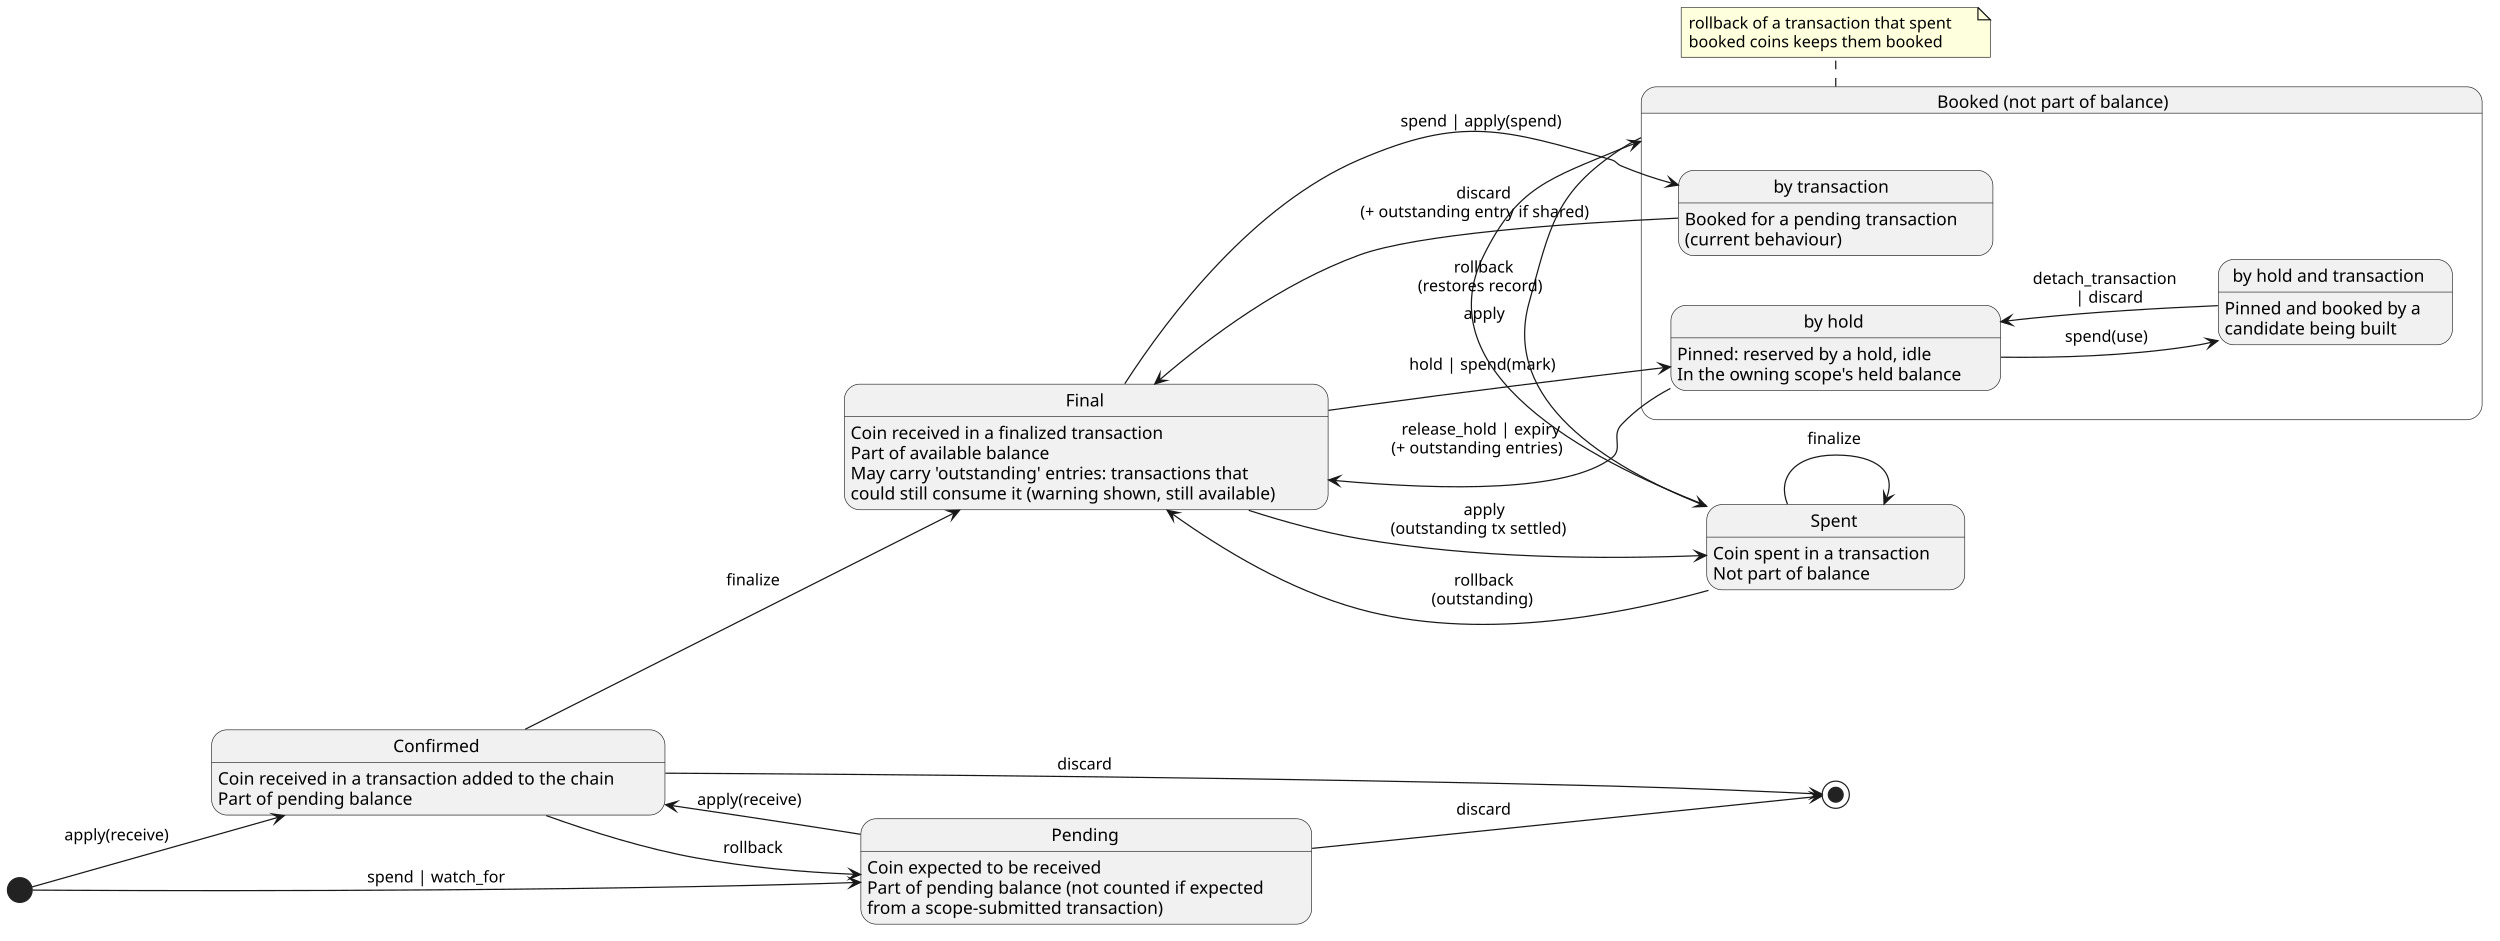
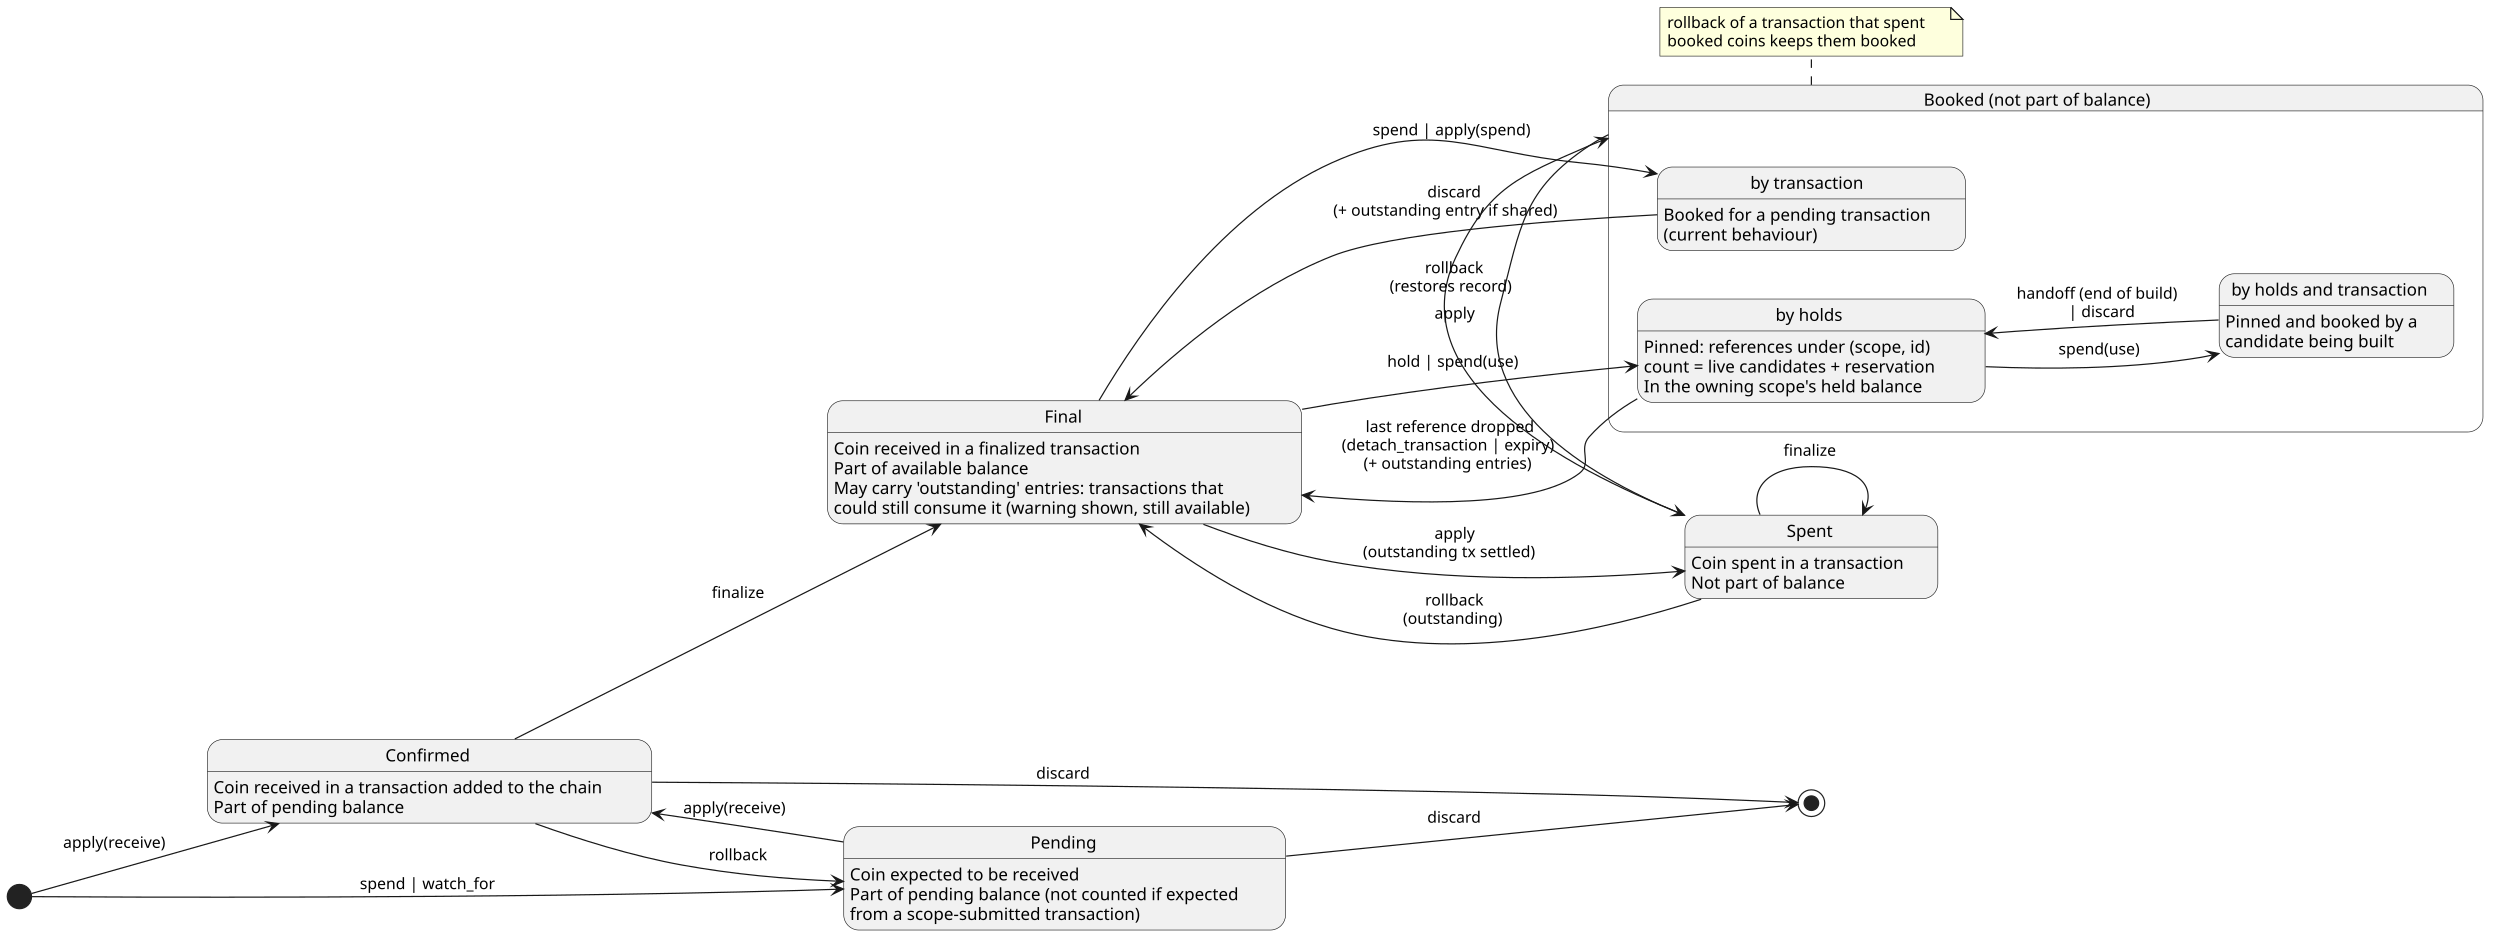
- <svg xmlns="http://www.w3.org/2000/svg" version="1.1" data-diagram-type="STATE" style="width:2020px;height:760px;background:#FFFFFF;" width="2020px" height="760px" viewBox="0 0 2020 760" zoomAndPan="magnify" preserveAspectRatio="none" contentStyleType="text/css">
+ <svg xmlns="http://www.w3.org/2000/svg" version="1.1" data-diagram-type="STATE" style="width:2061px;height:780px;background:#FFFFFF;" width="2061px" height="780px" viewBox="0 0 2061 780" zoomAndPan="magnify" preserveAspectRatio="none" contentStyleType="text/css">
  <defs />
  <g font-family="sans-serif" lengthAdjust="spacing">
    <g class="cluster" data-qualified-name="booked" id="ent0004" data-source-line="8">
-       <path d="M1338.61,70.14 L1993.05,70.14 A12.5,12.5 0 0 1 2005.55,82.64 L2005.55,91.437 L1326.11,91.437 L1326.11,82.64 A12.5,12.5 0 0 1 1338.61,70.14" fill="#F1F1F1" />
-       <rect x="1326.11" y="70.14" width="679.44" height="269" fill="none" style="stroke:#181818;stroke-width:0.5;" rx="12.5" ry="12.5" />
-       <line x1="1326.11" y1="91.437" x2="2005.55" y2="91.437" style="stroke:#181818;stroke-width:0.5;" />
-       <text x="1565.171" y="87.135" fill="#000" font-size="14" textLength="201.318">Booked (not part of balance)</text>
+       <path d="M1338.61,70.14 L2034.46,70.14 A12.5,12.5 0 0 1 2046.96,82.64 L2046.96,91.437 L1326.11,91.437 L1326.11,82.64 A12.5,12.5 0 0 1 1338.61,70.14" fill="#F1F1F1" />
+       <rect x="1326.11" y="70.14" width="720.85" height="286" fill="none" style="stroke:#181818;stroke-width:0.5;" rx="12.5" ry="12.5" />
+       <line x1="1326.11" y1="91.437" x2="2046.96" y2="91.437" style="stroke:#181818;stroke-width:0.5;" />
+       <text x="1585.876" y="87.135" fill="#000" font-size="14" textLength="201.318">Booked (not part of balance)</text>
    </g>
    <g class="entity" data-qualified-name="booked.bookedTx" id="ent0005" data-source-line="9">
-       <rect x="1356.3" y="137.69" width="253.967" height="68.891" fill="#F1F1F1" style="stroke:#181818;stroke-width:0.5;" rx="12.5" ry="12.5" />
-       <line x1="1356.3" y1="163.987" x2="1610.267" y2="163.987" style="stroke:#181818;stroke-width:0.5;" />
-       <text x="1432.93" y="155.685" fill="#000" font-size="14" textLength="100.707">by transaction</text>
-       <text x="1361.3" y="181.982" fill="#000" font-size="14" textLength="233.967">Booked for a pending transaction</text>
-       <text x="1361.3" y="198.279" fill="#000" font-size="14" textLength="136.753">(current behaviour)</text>
+       <rect x="1366.32" y="137.69" width="253.967" height="68.891" fill="#F1F1F1" style="stroke:#181818;stroke-width:0.5;" rx="12.5" ry="12.5" />
+       <line x1="1366.32" y1="163.987" x2="1620.287" y2="163.987" style="stroke:#181818;stroke-width:0.5;" />
+       <text x="1442.95" y="155.685" fill="#000" font-size="14" textLength="100.707">by transaction</text>
+       <text x="1371.32" y="181.982" fill="#000" font-size="14" textLength="233.967">Booked for a pending transaction</text>
+       <text x="1371.32" y="198.279" fill="#000" font-size="14" textLength="136.753">(current behaviour)</text>
    </g>
    <g class="entity" data-qualified-name="booked.bookedHold" id="ent0006" data-source-line="10">
-       <rect x="1350.11" y="246.69" width="266.347" height="68.891" fill="#F1F1F1" style="stroke:#181818;stroke-width:0.5;" rx="12.5" ry="12.5" />
-       <line x1="1350.11" y1="272.987" x2="1616.457" y2="272.987" style="stroke:#181818;stroke-width:0.5;" />
-       <text x="1457.365" y="264.685" fill="#000" font-size="14" textLength="51.837">by hold</text>
-       <text x="1355.11" y="290.982" fill="#000" font-size="14" textLength="222.059">Pinned: reserved by a hold, idle</text>
-       <text x="1355.11" y="307.279" fill="#000" font-size="14" textLength="246.347">In the owning scope's held balance</text>
+       <rect x="1350.11" y="246.54" width="286.39" height="85.188" fill="#F1F1F1" style="stroke:#181818;stroke-width:0.5;" rx="12.5" ry="12.5" />
+       <line x1="1350.11" y1="272.837" x2="1636.5" y2="272.837" style="stroke:#181818;stroke-width:0.5;" />
+       <text x="1463.739" y="264.535" fill="#000" font-size="14" textLength="59.131">by holds</text>
+       <text x="1355.11" y="290.832" fill="#000" font-size="14" textLength="255.063">Pinned: references under (scope, id)</text>
+       <text x="1355.11" y="307.129" fill="#000" font-size="14" textLength="266.39">count = live candidates + reservation</text>
+       <text x="1355.11" y="323.426" fill="#000" font-size="14" textLength="246.347">In the owning scope's held balance</text>
    </g>
    <g class="entity" data-qualified-name="booked.bookedBoth" id="ent0007" data-source-line="11">
-       <rect x="1792.46" y="209.69" width="189.094" height="68.891" fill="#F1F1F1" style="stroke:#181818;stroke-width:0.5;" rx="12.5" ry="12.5" />
-       <line x1="1792.46" y1="235.987" x2="1981.554" y2="235.987" style="stroke:#181818;stroke-width:0.5;" />
-       <text x="1803.926" y="227.685" fill="#000" font-size="14" textLength="166.161">by hold and transaction</text>
-       <text x="1797.46" y="253.982" fill="#000" font-size="14" textLength="169.094">Pinned and booked by a</text>
-       <text x="1797.46" y="270.279" fill="#000" font-size="14" textLength="148.572">candidate being built</text>
+       <rect x="1829.5" y="225.69" width="193.455" height="68.891" fill="#F1F1F1" style="stroke:#181818;stroke-width:0.5;" rx="12.5" ry="12.5" />
+       <line x1="1829.5" y1="251.987" x2="2022.955" y2="251.987" style="stroke:#181818;stroke-width:0.5;" />
+       <text x="1839.5" y="243.685" fill="#000" font-size="14" textLength="173.455">by holds and transaction</text>
+       <text x="1834.5" y="269.982" fill="#000" font-size="14" textLength="169.094">Pinned and booked by a</text>
+       <text x="1834.5" y="286.279" fill="#000" font-size="14" textLength="148.572">candidate being built</text>
    </g>
    <g class="entity" data-qualified-name="pending" id="ent0001" data-source-line="5">
-       <rect x="695.58" y="661.54" width="364.23" height="85.188" fill="#F1F1F1" style="stroke:#181818;stroke-width:0.5;" rx="12.5" ry="12.5" />
-       <line x1="695.58" y1="687.837" x2="1059.81" y2="687.837" style="stroke:#181818;stroke-width:0.5;" />
-       <text x="849.463" y="679.535" fill="#000" font-size="14" textLength="56.465">Pending</text>
-       <text x="700.58" y="705.832" fill="#000" font-size="14" textLength="205.898">Coin expected to be received</text>
-       <text x="700.58" y="722.129" fill="#000" font-size="14" textLength="344.23">Part of pending balance (not counted if expected</text>
-       <text x="700.58" y="738.426" fill="#000" font-size="14" textLength="256.532">from a scope-submitted transaction)</text>
+       <rect x="695.58" y="681.54" width="364.23" height="85.188" fill="#F1F1F1" style="stroke:#181818;stroke-width:0.5;" rx="12.5" ry="12.5" />
+       <line x1="695.58" y1="707.837" x2="1059.81" y2="707.837" style="stroke:#181818;stroke-width:0.5;" />
+       <text x="849.463" y="699.535" fill="#000" font-size="14" textLength="56.465">Pending</text>
+       <text x="700.58" y="725.832" fill="#000" font-size="14" textLength="205.898">Coin expected to be received</text>
+       <text x="700.58" y="742.129" fill="#000" font-size="14" textLength="344.23">Part of pending balance (not counted if expected</text>
+       <text x="700.58" y="758.426" fill="#000" font-size="14" textLength="256.532">from a scope-submitted transaction)</text>
    </g>
    <g class="entity" data-qualified-name="confirmed" id="ent0002" data-source-line="6">
-       <rect x="171" y="589.69" width="366.281" height="68.891" fill="#F1F1F1" style="stroke:#181818;stroke-width:0.5;" rx="12.5" ry="12.5" />
-       <line x1="171" y1="615.987" x2="537.281" y2="615.987" style="stroke:#181818;stroke-width:0.5;" />
-       <text x="317.678" y="607.685" fill="#000" font-size="14" textLength="72.926">Confirmed</text>
-       <text x="176" y="633.982" fill="#000" font-size="14" textLength="346.281">Coin received in a transaction added to the chain</text>
-       <text x="176" y="650.279" fill="#000" font-size="14" textLength="167.139">Part of pending balance</text>
+       <rect x="171" y="609.69" width="366.281" height="68.891" fill="#F1F1F1" style="stroke:#181818;stroke-width:0.5;" rx="12.5" ry="12.5" />
+       <line x1="171" y1="635.987" x2="537.281" y2="635.987" style="stroke:#181818;stroke-width:0.5;" />
+       <text x="317.678" y="627.685" fill="#000" font-size="14" textLength="72.926">Confirmed</text>
+       <text x="176" y="653.982" fill="#000" font-size="14" textLength="346.281">Coin received in a transaction added to the chain</text>
+       <text x="176" y="670.279" fill="#000" font-size="14" textLength="167.139">Part of pending balance</text>
    </g>
    <g class="entity" data-qualified-name="final" id="ent0003" data-source-line="7">
-       <rect x="682.28" y="310.39" width="390.829" height="101.484" fill="#F1F1F1" style="stroke:#181818;stroke-width:0.5;" rx="12.5" ry="12.5" />
-       <line x1="682.28" y1="336.687" x2="1073.109" y2="336.687" style="stroke:#181818;stroke-width:0.5;" />
-       <text x="861.052" y="328.385" fill="#000" font-size="14" textLength="33.284">Final</text>
-       <text x="687.28" y="354.682" fill="#000" font-size="14" textLength="273.034">Coin received in a finalized transaction</text>
-       <text x="687.28" y="370.979" fill="#000" font-size="14" textLength="173.421">Part of available balance</text>
-       <text x="687.28" y="387.276" fill="#000" font-size="14" textLength="346.719">May carry 'outstanding' entries: transactions that</text>
-       <text x="687.28" y="403.573" fill="#000" font-size="14" textLength="370.829">could still consume it (warning shown, still available)</text>
+       <rect x="682.28" y="330.39" width="390.829" height="101.484" fill="#F1F1F1" style="stroke:#181818;stroke-width:0.5;" rx="12.5" ry="12.5" />
+       <line x1="682.28" y1="356.687" x2="1073.109" y2="356.687" style="stroke:#181818;stroke-width:0.5;" />
+       <text x="861.052" y="348.385" fill="#000" font-size="14" textLength="33.284">Final</text>
+       <text x="687.28" y="374.682" fill="#000" font-size="14" textLength="273.034">Coin received in a finalized transaction</text>
+       <text x="687.28" y="390.979" fill="#000" font-size="14" textLength="173.421">Part of available balance</text>
+       <text x="687.28" y="407.276" fill="#000" font-size="14" textLength="346.719">May carry 'outstanding' entries: transactions that</text>
+       <text x="687.28" y="423.573" fill="#000" font-size="14" textLength="370.829">could still consume it (warning shown, still available)</text>
    </g>
    <g class="entity" data-qualified-name="spent" id="ent0008" data-source-line="16">
-       <rect x="1379.04" y="407.69" width="208.487" height="68.891" fill="#F1F1F1" style="stroke:#181818;stroke-width:0.5;" rx="12.5" ry="12.5" />
-       <line x1="1379.04" y1="433.987" x2="1587.527" y2="433.987" style="stroke:#181818;stroke-width:0.5;" />
-       <text x="1462.909" y="425.685" fill="#000" font-size="14" textLength="40.749">Spent</text>
-       <text x="1384.04" y="451.982" fill="#000" font-size="14" textLength="188.487">Coin spent in a transaction</text>
-       <text x="1384.04" y="468.279" fill="#000" font-size="14" textLength="135.201">Not part of balance</text>
+       <rect x="1389.06" y="424.69" width="208.487" height="68.891" fill="#F1F1F1" style="stroke:#181818;stroke-width:0.5;" rx="12.5" ry="12.5" />
+       <line x1="1389.06" y1="450.987" x2="1597.547" y2="450.987" style="stroke:#181818;stroke-width:0.5;" />
+       <text x="1472.929" y="442.685" fill="#000" font-size="14" textLength="40.749">Spent</text>
+       <text x="1394.06" y="468.982" fill="#000" font-size="14" textLength="188.487">Coin spent in a transaction</text>
+       <text x="1394.06" y="485.279" fill="#000" font-size="14" textLength="135.201">Not part of balance</text>
    </g>
    <g class="start_entity" data-qualified-name=".start." id="ent0012" data-source-line="18">
-       <ellipse cx="16" cy="719.14" rx="10" ry="10" fill="#222" style="stroke:#222;stroke-width:1;" />
+       <ellipse cx="16" cy="739.14" rx="10" ry="10" fill="#222" style="stroke:#222;stroke-width:1;" />
    </g>
    <g class="end_entity" data-qualified-name=".end." id="ent0018" data-source-line="23">
-       <ellipse cx="1483.28" cy="642.14" rx="11" ry="11" fill="none" style="stroke:#222;stroke-width:1;" />
-       <ellipse cx="1483.28" cy="642.14" rx="6" ry="6" fill="#222" style="stroke:#222;stroke-width:1;" />
+       <ellipse cx="1493.31" cy="662.14" rx="11" ry="11" fill="none" style="stroke:#222;stroke-width:1;" />
+       <ellipse cx="1493.31" cy="662.14" rx="6" ry="6" fill="#222" style="stroke:#222;stroke-width:1;" />
    </g>
    <g class="entity" data-qualified-name="GMN32" id="ent0033" data-source-line="15">
-       <path d="M1358.4,6 L1358.4,46.266 L1608.17,46.266 L1608.17,16 L1598.17,6 L1358.4,6" style="stroke:#181818;stroke-width:0.5;" fill="#FEFFDD" />
-       <path d="M1598.17,6 L1598.17,16 L1608.17,16 L1598.17,6" style="stroke:#181818;stroke-width:1;" fill="#FEFFDD" />
-       <text x="1364.4" y="23.067" fill="#000" font-size="13" textLength="228.77">rollback of a transaction that spent</text>
-       <text x="1364.4" y="38.2" fill="#000" font-size="13" textLength="218.677">booked coins keeps them booked</text>
+       <path d="M1368.42,6 L1368.42,46.266 L1618.19,46.266 L1618.19,16 L1608.19,6 L1368.42,6" style="stroke:#181818;stroke-width:0.5;" fill="#FEFFDD" />
+       <path d="M1608.19,6 L1608.19,16 L1618.19,16 L1608.19,6" style="stroke:#181818;stroke-width:1;" fill="#FEFFDD" />
+       <text x="1374.42" y="23.067" fill="#000" font-size="13" textLength="228.77">rollback of a transaction that spent</text>
+       <text x="1374.42" y="38.2" fill="#000" font-size="13" textLength="218.677">booked coins keeps them booked</text>
    </g>
    <g class="link" data-entity-1="ent0006" data-entity-2="ent0007" id="lnk9" data-source-line="12" data-link-type="dependency">
-       <path d="M1616.72,288.61 C1664.46,289.21 1718.6,287.48 1767.46,280.14 C1775.54,278.92 1778.96,278.401 1787.23,276.481" style="stroke:#181818;stroke-width:1;" fill="none" id="bookedHold-to-bookedBoth" />
-       <polygon points="1792.1,275.35,1782.429,273.489,1787.23,276.481,1784.238,281.282,1792.1,275.35" fill="#181818" style="stroke:#181818;stroke-width:1;stroke-linejoin:miter;stroke-miterlimit:10;" />
-       <text x="1668.46" y="276.207" fill="#000" font-size="13" textLength="72.668">spend(use)</text>
+       <path d="M1636.98,302.3 C1689.84,304.57 1750.13,304.07 1804.5,296.14 C1812.62,294.95 1816.063,294.443 1824.373,292.563" style="stroke:#181818;stroke-width:1;" fill="none" id="bookedHold-to-bookedBoth" />
+       <polygon points="1829.25,291.46,1819.589,289.545,1824.373,292.563,1821.354,297.347,1829.25,291.46" fill="#181818" style="stroke:#181818;stroke-width:1;stroke-linejoin:miter;stroke-miterlimit:10;" />
+       <text x="1697" y="292.207" fill="#000" font-size="13" textLength="72.668">spend(use)</text>
    </g>
    <g class="link" data-entity-1="ent0006" data-entity-2="ent0007" id="lnk11" data-source-line="13" data-link-type="dependency">
-       <path d="M1621.612,259.355 C1630.002,258.315 1633.36,257.97 1641.46,257.14 C1691.05,252.04 1746.51,248.89 1792.06,246.97" style="stroke:#181818;stroke-width:1;" fill="none" id="bookedHold-backto-bookedBoth" />
-       <polygon points="1616.65,259.97,1626.074,262.832,1621.612,259.355,1625.09,254.893,1616.65,259.97" fill="#181818" style="stroke:#181818;stroke-width:1;stroke-linejoin:miter;stroke-miterlimit:10;" />
-       <text x="1642.46" y="229.447" fill="#000" font-size="13" textLength="124.636">detach_transaction</text>
-       <text x="1676.848" y="244.58" fill="#000" font-size="13" textLength="55.859">| discard</text>
+       <path d="M1641.543,274.662 C1649.973,273.972 1653.36,273.73 1661.5,273.14 C1716.94,269.12 1779.02,265.99 1829.02,263.81" style="stroke:#181818;stroke-width:1;" fill="none" id="bookedHold-backto-bookedBoth" />
+       <polygon points="1636.56,275.07,1645.856,278.322,1641.543,274.662,1645.204,270.349,1636.56,275.07" fill="#181818" style="stroke:#181818;stroke-width:1;stroke-linejoin:miter;stroke-miterlimit:10;" />
+       <text x="1662.5" y="246.277" fill="#000" font-size="13" textLength="141.331">handoff (end of build)</text>
+       <text x="1705.236" y="261.41" fill="#000" font-size="13" textLength="55.859">| discard</text>
    </g>
    <g class="link" data-entity-1="ent0012" data-entity-2="ent0002" id="lnk13" data-source-line="18" data-link-type="dependency">
-       <path d="M25.99,716.6 C55.12,708.36 144.838,683.01 224.838,660.4" style="stroke:#181818;stroke-width:1;" fill="none" id="*start*-to-confirmed" />
-       <polygon points="229.65,659.04,219.901,657.639,224.838,660.4,222.077,665.337,229.65,659.04" fill="#181818" style="stroke:#181818;stroke-width:1;stroke-linejoin:miter;stroke-miterlimit:10;" />
-       <text x="52" y="679.007" fill="#000" font-size="13" textLength="93.71">apply(receive)</text>
+       <path d="M25.99,736.6 C55.12,728.36 144.838,703.01 224.838,680.4" style="stroke:#181818;stroke-width:1;" fill="none" id="*start*-to-confirmed" />
+       <polygon points="229.65,679.04,219.901,677.639,224.838,680.4,222.077,685.337,229.65,679.04" fill="#181818" style="stroke:#181818;stroke-width:1;stroke-linejoin:miter;stroke-miterlimit:10;" />
+       <text x="52" y="699.007" fill="#000" font-size="13" textLength="93.71">apply(receive)</text>
    </g>
    <g class="link" data-entity-1="ent0012" data-entity-2="ent0001" id="lnk14" data-source-line="19" data-link-type="dependency">
-       <path d="M26.4,719.2 C84.45,719.59 400.04,721.25 657.28,714.14 C669.67,713.79 677.453,713.562 690.323,713.092" style="stroke:#181818;stroke-width:1;" fill="none" id="*start*-to-pending" />
-       <polygon points="695.32,712.91,686.18,709.241,690.323,713.092,686.472,717.236,695.32,712.91" fill="#181818" style="stroke:#181818;stroke-width:1;stroke-linejoin:miter;stroke-miterlimit:10;" />
-       <text x="296.64" y="712.987" fill="#000" font-size="13" textLength="115.616">spend | watch_for</text>
+       <path d="M26.4,739.2 C84.45,739.59 400.04,741.25 657.28,734.14 C669.67,733.79 677.453,733.562 690.323,733.092" style="stroke:#181818;stroke-width:1;" fill="none" id="*start*-to-pending" />
+       <polygon points="695.32,732.91,686.18,729.241,690.323,733.092,686.472,737.236,695.32,732.91" fill="#181818" style="stroke:#181818;stroke-width:1;stroke-linejoin:miter;stroke-miterlimit:10;" />
+       <text x="296.64" y="732.987" fill="#000" font-size="13" textLength="115.616">spend | watch_for</text>
    </g>
    <g class="link" data-entity-1="ent0001" data-entity-2="ent0002" id="lnk15" data-source-line="20" data-link-type="dependency">
-       <path d="M695.34,674.12 C682.47,672.07 669.68,670.06 657.28,668.14 C618.65,662.15 582.147,656.695 542.707,650.915" style="stroke:#181818;stroke-width:1;" fill="none" id="pending-to-confirmed" />
-       <polygon points="537.76,650.19,546.085,655.453,542.707,650.915,547.245,647.537,537.76,650.19" fill="#181818" style="stroke:#181818;stroke-width:1;stroke-linejoin:miter;stroke-miterlimit:10;" />
-       <text x="563.28" y="650.417" fill="#000" font-size="13" textLength="93.71">apply(receive)</text>
+       <path d="M695.34,694.12 C682.47,692.07 669.68,690.06 657.28,688.14 C618.65,682.15 582.147,676.695 542.707,670.915" style="stroke:#181818;stroke-width:1;" fill="none" id="pending-to-confirmed" />
+       <polygon points="537.76,670.19,546.085,675.453,542.707,670.915,547.245,667.537,537.76,670.19" fill="#181818" style="stroke:#181818;stroke-width:1;stroke-linejoin:miter;stroke-miterlimit:10;" />
+       <text x="563.28" y="670.417" fill="#000" font-size="13" textLength="93.71">apply(receive)</text>
    </g>
    <g class="link" data-entity-1="ent0002" data-entity-2="ent0001" id="lnk17" data-source-line="22" data-link-type="dependency">
-       <path d="M441.38,659.01 C478.03,672.21 521.62,685.81 562.28,693.14 C605.02,700.84 646.534,704.601 690.354,706.431" style="stroke:#181818;stroke-width:1;" fill="none" id="confirmed-to-pending" />
-       <polygon points="695.35,706.64,686.525,702.268,690.354,706.431,686.191,710.261,695.35,706.64" fill="#181818" style="stroke:#181818;stroke-width:1;stroke-linejoin:miter;stroke-miterlimit:10;" />
-       <text x="584.28" y="689.207" fill="#000" font-size="13" textLength="51.416">rollback</text>
+       <path d="M441.38,679.01 C478.03,692.21 521.62,705.81 562.28,713.14 C605.02,720.84 646.534,724.601 690.354,726.431" style="stroke:#181818;stroke-width:1;" fill="none" id="confirmed-to-pending" />
+       <polygon points="695.35,726.64,686.525,722.268,690.354,726.431,686.191,730.261,695.35,726.64" fill="#181818" style="stroke:#181818;stroke-width:1;stroke-linejoin:miter;stroke-miterlimit:10;" />
+       <text x="584.28" y="709.207" fill="#000" font-size="13" textLength="51.416">rollback</text>
    </g>
    <g class="link" data-entity-1="ent0002" data-entity-2="ent0003" id="lnk16" data-source-line="21" data-link-type="dependency">
-       <path d="M424.4,589.21 C514.32,543.87 667.476,466.641 770.866,414.501" style="stroke:#181818;stroke-width:1;" fill="none" id="confirmed-to-final" />
-       <polygon points="775.33,412.25,765.493,412.731,770.866,414.501,769.095,419.874,775.33,412.25" fill="#181818" style="stroke:#181818;stroke-width:1;stroke-linejoin:miter;stroke-miterlimit:10;" />
-       <text x="586.78" y="472.957" fill="#000" font-size="13" textLength="46.439">finalize</text>
+       <path d="M424.4,609.21 C514.32,563.87 667.476,486.641 770.866,434.501" style="stroke:#181818;stroke-width:1;" fill="none" id="confirmed-to-final" />
+       <polygon points="775.33,432.25,765.493,432.731,770.866,434.501,769.095,439.874,775.33,432.25" fill="#181818" style="stroke:#181818;stroke-width:1;stroke-linejoin:miter;stroke-miterlimit:10;" />
+       <text x="586.78" y="492.957" fill="#000" font-size="13" textLength="46.439">finalize</text>
    </g>
    <g class="link" data-entity-1="ent0002" data-entity-2="ent0018" id="lnk19" data-source-line="23" data-link-type="dependency">
-       <path d="M537.59,624.74 C728.31,625.73 1036.26,628.32 1302.11,635.14 C1366.89,636.8 1439.716,640.113 1467.136,641.413" style="stroke:#181818;stroke-width:1;" fill="none" id="confirmed-to-*end*" />
-       <polygon points="1472.13,641.65,1463.33,637.228,1467.136,641.413,1462.951,645.219,1472.13,641.65" fill="#181818" style="stroke:#181818;stroke-width:1;stroke-linejoin:miter;stroke-miterlimit:10;" />
-       <text x="854.2" y="621.757" fill="#000" font-size="13" textLength="47.347">discard</text>
+       <path d="M537.59,644.85 C728.3,645.93 1036.25,648.6 1302.11,655.14 C1370.82,656.83 1448.435,660.166 1477.005,661.446" style="stroke:#181818;stroke-width:1;" fill="none" id="confirmed-to-*end*" />
+       <polygon points="1482,661.67,1473.188,657.271,1477.005,661.446,1472.83,665.263,1482,661.67" fill="#181818" style="stroke:#181818;stroke-width:1;stroke-linejoin:miter;stroke-miterlimit:10;" />
+       <text x="854.2" y="641.917" fill="#000" font-size="13" textLength="47.347">discard</text>
    </g>
    <g class="link" data-entity-1="ent0001" data-entity-2="ent0018" id="lnk20" data-source-line="24" data-link-type="dependency">
-       <path d="M1060.2,685.49 C1216.43,669.44 1419.116,648.621 1467.116,643.691" style="stroke:#181818;stroke-width:1;" fill="none" id="pending-to-*end*" />
-       <polygon points="1472.09,643.18,1462.728,640.12,1467.116,643.691,1463.546,648.079,1472.09,643.18" fill="#181818" style="stroke:#181818;stroke-width:1;stroke-linejoin:miter;stroke-miterlimit:10;" />
-       <text x="1176.61" y="658.257" fill="#000" font-size="13" textLength="47.347">discard</text>
+       <path d="M1060.31,705.79 C1219.69,689.68 1428.505,668.583 1477.185,663.663" style="stroke:#181818;stroke-width:1;" fill="none" id="pending-to-*end*" />
+       <polygon points="1482.16,663.16,1472.803,660.085,1477.185,663.663,1473.608,668.045,1482.16,663.16" fill="#181818" style="stroke:#181818;stroke-width:1;stroke-linejoin:miter;stroke-miterlimit:10;" />
+       <text x="1176.61" y="678.257" fill="#000" font-size="13" textLength="47.347">discard</text>
    </g>
    <g class="link" data-entity-1="ent0003" data-entity-2="ent0005" id="lnk21" data-source-line="25" data-link-type="dependency">
-       <path d="M908.82,310.04 C945.41,253.59 1012.95,165.81 1098.11,129.14 C1181.38,93.28 1214.96,104.14 1302.11,129.14 C1306.14,130.29 1306.23,132.55 1310.11,134.14 C1324.7,140.1 1335.57,143.87 1351.33,148.22" style="stroke:#181818;stroke-width:1;" fill="none" id="final-to-bookedTx" />
-       <polygon points="1356.15,149.55,1348.539,143.3,1351.33,148.22,1346.41,151.011,1356.15,149.55" fill="#181818" style="stroke:#181818;stroke-width:1;stroke-linejoin:miter;stroke-miterlimit:10;" />
-       <text x="1131.61" y="102.207" fill="#000" font-size="13" textLength="137.592">spend | apply(spend)</text>
+       <path d="M906.08,330.03 C941.39,270.19 1009.03,174.15 1098.11,134.14 C1180.81,96.98 1211.88,125.21 1302.11,134.14 C1322.89,136.19 1339.828,138.599 1361.048,142.399" style="stroke:#181818;stroke-width:1;" fill="none" id="final-to-bookedTx" />
+       <polygon points="1365.97,143.28,1357.816,137.756,1361.048,142.399,1356.406,145.631,1365.97,143.28" fill="#181818" style="stroke:#181818;stroke-width:1;stroke-linejoin:miter;stroke-miterlimit:10;" />
+       <text x="1131.61" y="111.527" fill="#000" font-size="13" textLength="137.592">spend | apply(spend)</text>
    </g>
    <g class="link" data-entity-1="ent0003" data-entity-2="ent0005" id="lnk26" data-source-line="28" data-link-type="dependency">
-       <path d="M936.846,306.996 C978.596,271.206 1035.72,229.03 1098.11,206.14 C1144,189.3 1262.5,180.61 1355.87,176.25" style="stroke:#181818;stroke-width:1;" fill="none" id="final-backto-bookedTx" />
-       <polygon points="933.05,310.25,942.486,307.429,936.846,306.996,937.28,301.356,933.05,310.25" fill="#181818" style="stroke:#181818;stroke-width:1;stroke-linejoin:miter;stroke-miterlimit:10;" />
-       <text x="1176.647" y="160.357" fill="#000" font-size="13" textLength="47.347">discard</text>
-       <text x="1099.11" y="175.49" fill="#000" font-size="13" textLength="202.42">(+ outstanding entry if shared)</text>
+       <path d="M931.124,326.514 C972.474,286.744 1031.85,237.52 1098.11,211.14 C1145.39,192.31 1269.75,182.22 1366.27,177.05" style="stroke:#181818;stroke-width:1;" fill="none" id="final-backto-bookedTx" />
+       <polygon points="927.52,329.98,936.779,326.624,931.124,326.514,931.234,320.858,927.52,329.98" fill="#181818" style="stroke:#181818;stroke-width:1;stroke-linejoin:miter;stroke-miterlimit:10;" />
+       <text x="1176.647" y="162.717" fill="#000" font-size="13" textLength="47.347">discard</text>
+       <text x="1099.11" y="177.85" fill="#000" font-size="13" textLength="202.42">(+ outstanding entry if shared)</text>
    </g>
    <g class="link" data-entity-1="ent0003" data-entity-2="ent0006" id="lnk22" data-source-line="26" data-link-type="dependency">
-       <path d="M1073.37,331.57 C1081.72,330.39 1090,329.24 1098.11,328.14 C1181.67,316.74 1270.665,305.819 1344.745,297.029" style="stroke:#181818;stroke-width:1;" fill="none" id="final-to-bookedHold" />
-       <polygon points="1349.71,296.44,1340.301,293.528,1344.745,297.029,1341.244,301.473,1349.71,296.44" fill="#181818" style="stroke:#181818;stroke-width:1;stroke-linejoin:miter;stroke-miterlimit:10;" />
-       <text x="1138.61" y="298.817" fill="#000" font-size="13" textLength="123.862">hold | spend(mark)</text>
+       <path d="M1073.5,337.42 C1081.8,335.9 1090.03,334.47 1098.11,333.14 C1181.17,319.45 1269.824,309.289 1344.984,301.899" style="stroke:#181818;stroke-width:1;" fill="none" id="final-to-bookedHold" />
+       <polygon points="1349.96,301.41,1340.612,298.31,1344.984,301.899,1341.395,306.271,1349.96,301.41" fill="#181818" style="stroke:#181818;stroke-width:1;stroke-linejoin:miter;stroke-miterlimit:10;" />
+       <text x="1143.61" y="302.417" fill="#000" font-size="13" textLength="113.369">hold | spend(use)</text>
    </g>
    <g class="link" data-entity-1="ent0003" data-entity-2="ent0006" id="lnk24" data-source-line="27" data-link-type="dependency">
-       <path d="M1078.44,388.256 C1171.7,396.616 1265.88,397.19 1302.11,370.14 C1312.14,362.65 1301.52,352.24 1310.11,343.14 C1321.34,331.24 1335.02,321.62 1349.71,313.84" style="stroke:#181818;stroke-width:1;" fill="none" id="final-backto-bookedHold" />
-       <polygon points="1073.46,387.81,1082.067,392.598,1078.44,388.256,1082.781,384.63,1073.46,387.81" fill="#181818" style="stroke:#181818;stroke-width:1;stroke-linejoin:miter;stroke-miterlimit:10;" />
-       <text x="1132.41" y="351.207" fill="#000" font-size="13" textLength="135.484">release_hold | expiry</text>
-       <text x="1124.11" y="366.34" fill="#000" font-size="13" textLength="152.083">(+ outstanding entries)</text>
+       <path d="M1078.459,408.633 C1171.879,417.133 1266.22,417.71 1302.11,390.14 C1313.05,381.73 1300.91,370.42 1310.11,360.14 C1321.32,347.61 1335,337.28 1349.78,328.75" style="stroke:#181818;stroke-width:1;" fill="none" id="final-backto-bookedHold" />
+       <polygon points="1073.48,408.18,1082.081,412.979,1078.459,408.633,1082.805,405.012,1073.48,408.18" fill="#181818" style="stroke:#181818;stroke-width:1;stroke-linejoin:miter;stroke-miterlimit:10;" />
+       <text x="1125.788" y="356.207" fill="#000" font-size="13" textLength="148.662">last reference dropped</text>
+       <text x="1106.11" y="371.34" fill="#000" font-size="13" textLength="188.018">(detach_transaction | expiry)</text>
+       <text x="1124.077" y="386.473" fill="#000" font-size="13" textLength="152.083">(+ outstanding entries)</text>
    </g>
    <g class="link" data-entity-1="ent0004" data-entity-2="ent0008" id="lnk27" data-source-line="29" data-link-type="dependency">
-       <path d="M1326.052,111.24 C1325.789,111.364 1325.526,111.489 1325.263,111.615 C1324.213,112.119 1323.17,112.635 1322.135,113.164 C1317.994,115.28 1313.975,117.599 1310.11,120.14 C1256.2,155.57 1252.68,182.46 1235.47,244.64 C1213.53,323.9 1297.095,376.063 1374.275,407.313" style="stroke:#181818;stroke-width:1;" fill="none" id="booked-to-spent" />
-       <polygon points="1378.91,409.19,1372.069,402.105,1374.275,407.313,1369.067,409.52,1378.91,409.19" fill="#181818" style="stroke:#181818;stroke-width:1;stroke-linejoin:miter;stroke-miterlimit:10;" />
-       <text x="1182.61" y="257.707" fill="#000" font-size="13" textLength="35.775">apply</text>
+       <path d="M1326.042,111.023 C1324.937,111.56 1323.839,112.11 1322.75,112.675 C1318.393,114.933 1314.168,117.415 1310.11,120.14 C1255.26,156.96 1253.91,185.74 1237.14,249.64 C1215.09,333.69 1303.902,389.632 1384.042,422.912" style="stroke:#181818;stroke-width:1;" fill="none" id="booked-to-spent" />
+       <polygon points="1388.66,424.83,1381.882,417.684,1384.042,422.912,1378.814,425.072,1388.66,424.83" fill="#181818" style="stroke:#181818;stroke-width:1;stroke-linejoin:miter;stroke-miterlimit:10;" />
+       <text x="1182.61" y="262.707" fill="#000" font-size="13" textLength="35.775">apply</text>
    </g>
    <g class="link" data-entity-1="ent0008" data-entity-2="ent0004" id="lnk29" data-source-line="31" data-link-type="dependency">
-       <path d="M1378.76,408.45 C1279.83,370.2 1152.75,300.74 1198.47,207.14 C1226.08,150.62 1252.1,144.46 1310.11,120.14 C1314.376,118.351 1318.748,116.694 1323.198,115.159 C1323.754,114.967 1324.312,114.777 1324.871,114.589 C1325.15,114.495 1320.685,115.979 1320.965,115.886" style="stroke:#181818;stroke-width:1;" fill="none" id="spent-to-booked" />
-       <polygon points="1325.71,114.308,1315.907,113.353,1320.965,115.886,1318.432,120.944,1325.71,114.308" fill="#181818" style="stroke:#181818;stroke-width:1;stroke-linejoin:miter;stroke-miterlimit:10;" />
-       <text x="1174.701" y="220.207" fill="#000" font-size="13" textLength="51.416">rollback</text>
-       <text x="1145.61" y="235.34" fill="#000" font-size="13" textLength="109.599">(restores record)</text>
+       <path d="M1388.57,424.49 C1286.84,384.36 1154.01,310.87 1200.14,212.14 C1227.12,154.4 1251.69,145.58 1310.11,120.14 C1314.592,118.187 1319.19,116.386 1323.874,114.724 C1324.46,114.517 1320.321,115.945 1320.909,115.742" style="stroke:#181818;stroke-width:1;" fill="none" id="spent-to-booked" />
+       <polygon points="1325.635,114.108,1315.822,113.268,1320.909,115.742,1318.436,120.829,1325.635,114.108" fill="#181818" style="stroke:#181818;stroke-width:1;stroke-linejoin:miter;stroke-miterlimit:10;" />
+       <text x="1174.701" y="225.207" fill="#000" font-size="13" textLength="51.416">rollback</text>
+       <text x="1145.61" y="240.34" fill="#000" font-size="13" textLength="109.599">(restores record)</text>
    </g>
    <g class="link" data-entity-1="ent0003" data-entity-2="ent0008" id="lnk28" data-source-line="30" data-link-type="dependency">
-       <path d="M1008.97,412.36 C1037.89,421.67 1068.7,430.03 1098.11,435.14 C1192.1,451.44 1295.964,451.898 1373.754,448.968" style="stroke:#181818;stroke-width:1;" fill="none" id="final-to-spent" />
-       <polygon points="1378.75,448.78,1369.606,445.122,1373.754,448.968,1369.907,453.116,1378.75,448.78" fill="#181818" style="stroke:#181818;stroke-width:1;stroke-linejoin:miter;stroke-miterlimit:10;" />
-       <text x="1182.596" y="416.207" fill="#000" font-size="13" textLength="35.775">apply</text>
-       <text x="1123.61" y="431.34" fill="#000" font-size="13" textLength="153.747">(outstanding tx settled)</text>
+       <path d="M992.09,432.29 C1025.54,444.96 1062.69,456.73 1098.11,463.14 C1195.6,480.76 1303.886,477.571 1383.926,471.131" style="stroke:#181818;stroke-width:1;" fill="none" id="final-to-spent" />
+       <polygon points="1388.91,470.73,1379.618,467.465,1383.926,471.131,1380.26,475.439,1388.91,470.73" fill="#181818" style="stroke:#181818;stroke-width:1;stroke-linejoin:miter;stroke-miterlimit:10;" />
+       <text x="1182.596" y="444.207" fill="#000" font-size="13" textLength="35.775">apply</text>
+       <text x="1123.61" y="459.34" fill="#000" font-size="13" textLength="153.747">(outstanding tx settled)</text>
    </g>
    <g class="link" data-entity-1="ent0008" data-entity-2="ent0003" id="lnk30" data-source-line="32" data-link-type="dependency">
-       <path d="M1380.45,477.04 C1302.12,498.72 1191.8,517.98 1098.11,492.14 C1041.44,476.51 988.73,444.864 947.12,415.174" style="stroke:#181818;stroke-width:1;" fill="none" id="spent-to-final" />
-       <polygon points="943.05,412.27,948.053,420.754,947.12,415.174,952.7,414.241,943.05,412.27" fill="#181818" style="stroke:#181818;stroke-width:1;stroke-linejoin:miter;stroke-miterlimit:10;" />
-       <text x="1174.834" y="473.207" fill="#000" font-size="13" textLength="51.416">rollback</text>
-       <text x="1156.61" y="488.34" fill="#000" font-size="13" textLength="87.864">(outstanding)</text>
+       <path d="M1402.44,494.01 C1321.6,520.36 1200.22,547.4 1098.11,518.14 C1039.4,501.31 985.127,466.718 943.417,435.148" style="stroke:#181818;stroke-width:1;" fill="none" id="spent-to-final" />
+       <polygon points="939.43,432.13,944.192,440.751,943.417,435.148,949.02,434.372,939.43,432.13" fill="#181818" style="stroke:#181818;stroke-width:1;stroke-linejoin:miter;stroke-miterlimit:10;" />
+       <text x="1174.834" y="499.207" fill="#000" font-size="13" textLength="51.416">rollback</text>
+       <text x="1156.61" y="514.34" fill="#000" font-size="13" textLength="87.864">(outstanding)</text>
    </g>
    <g class="link" data-entity-1="ent0008" data-entity-2="ent0008" id="lnk31" data-source-line="33" data-link-type="dependency">
-       <path d="M1444.25,407.29 C1435.93,386.84 1448.94,367.69 1483.28,367.69 C1517.63,367.69 1532.524,382.209 1524.204,402.659" style="stroke:#181818;stroke-width:1;" fill="none" id="spent-to-spent" />
-       <polygon points="1522.32,407.29,1529.417,400.461,1524.204,402.659,1522.007,397.446,1522.32,407.29" fill="#181818" style="stroke:#181818;stroke-width:1;stroke-linejoin:miter;stroke-miterlimit:10;" />
-       <text x="1460.28" y="358.757" fill="#000" font-size="13" textLength="46.439">finalize</text>
+       <path d="M1451,424.29 C1441.98,403.84 1456.09,384.69 1493.31,384.69 C1530.52,384.69 1546.648,399.265 1537.628,419.715" style="stroke:#181818;stroke-width:1;" fill="none" id="spent-to-spent" />
+       <polygon points="1535.61,424.29,1542.902,417.67,1537.628,419.715,1535.582,414.441,1535.61,424.29" fill="#181818" style="stroke:#181818;stroke-width:1;stroke-linejoin:miter;stroke-miterlimit:10;" />
+       <text x="1470.31" y="375.757" fill="#000" font-size="13" textLength="46.439">finalize</text>
    </g>
    <g class="link" data-entity-1="ent0004" data-entity-2="ent0033" id="lnk34" data-source-line="15" data-link-type="association">
-       <path d="M1483.28,69.948 C1483.28,69.432 1483.28,68.915 1483.28,68.398 C1483.28,67.364 1483.28,66.331 1483.28,65.297 C1483.28,63.23 1483.28,61.162 1483.28,59.095 C1483.28,54.96 1483.28,50.825 1483.28,46.69" style="stroke:#181818;stroke-width:1;stroke-dasharray:7,7;" fill="none" id="booked-GMN32" />
+       <path d="M1493.31,69.948 C1493.31,69.432 1493.31,68.915 1493.31,68.398 C1493.31,67.364 1493.31,66.331 1493.31,65.297 C1493.31,63.23 1493.31,61.162 1493.31,59.095 C1493.31,54.96 1493.31,50.825 1493.31,46.69" style="stroke:#181818;stroke-width:1;stroke-dasharray:7,7;" fill="none" id="booked-GMN32" />
    </g>
  </g>
</svg>
